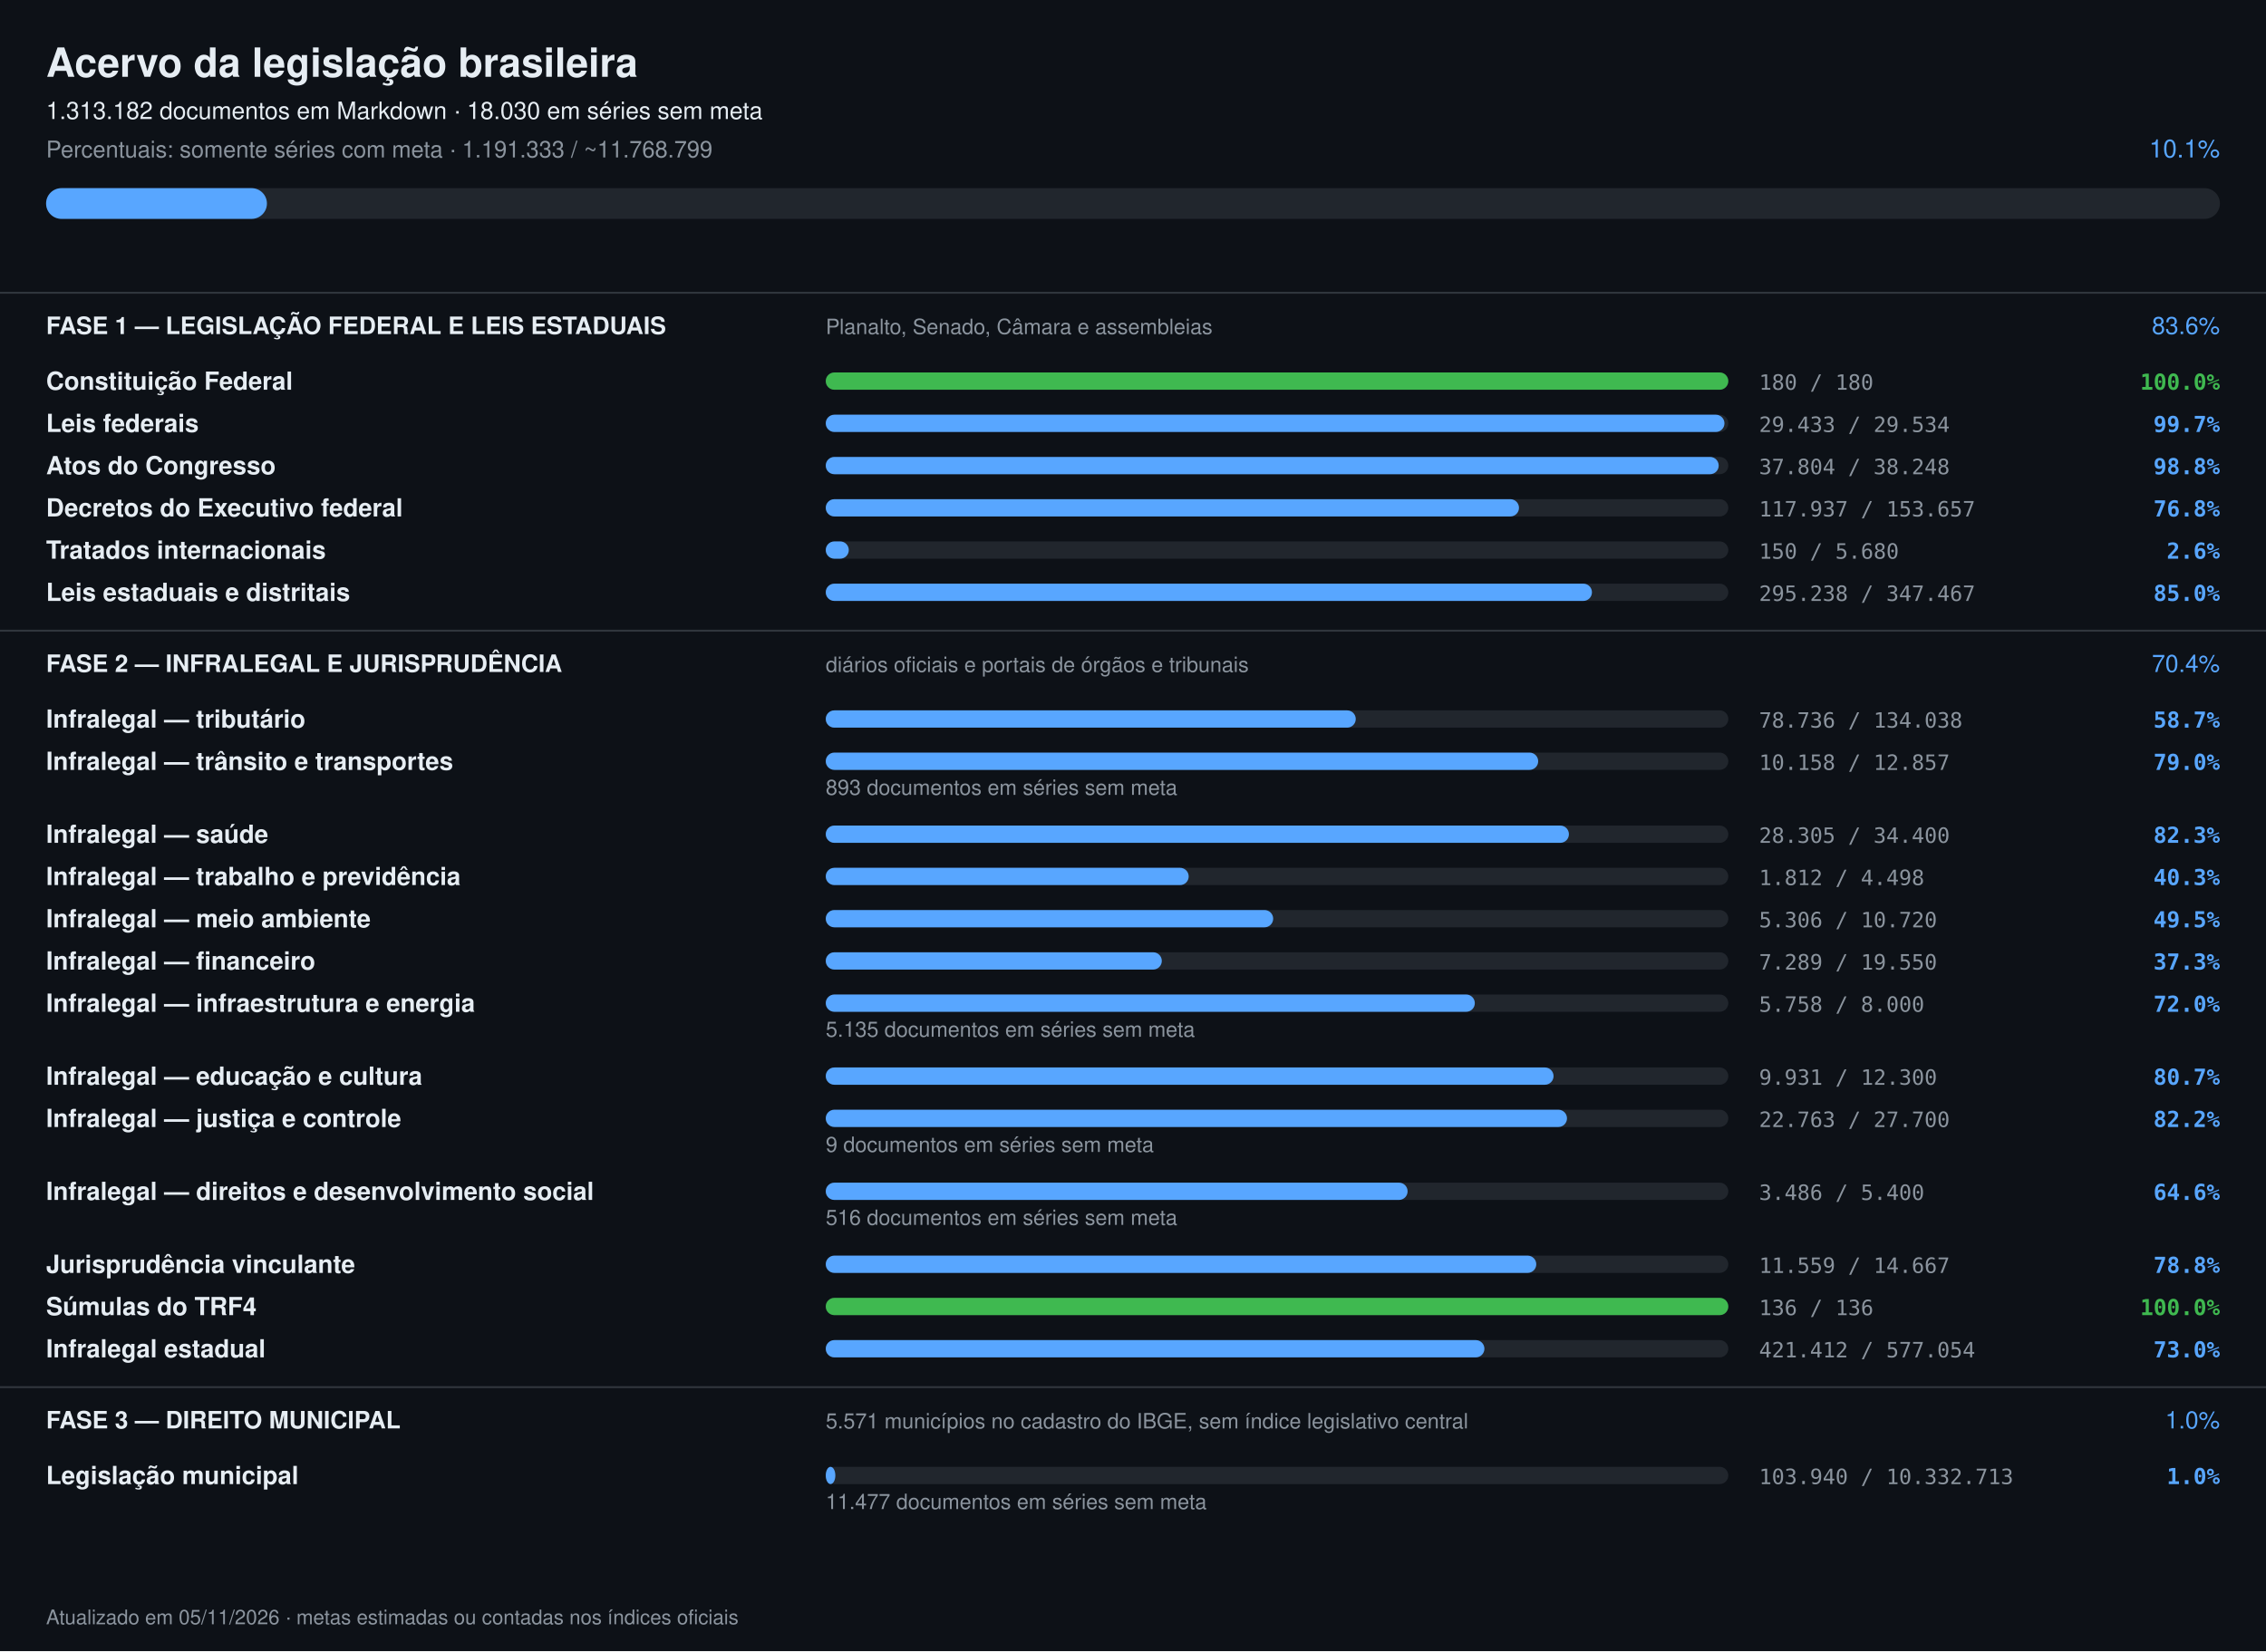
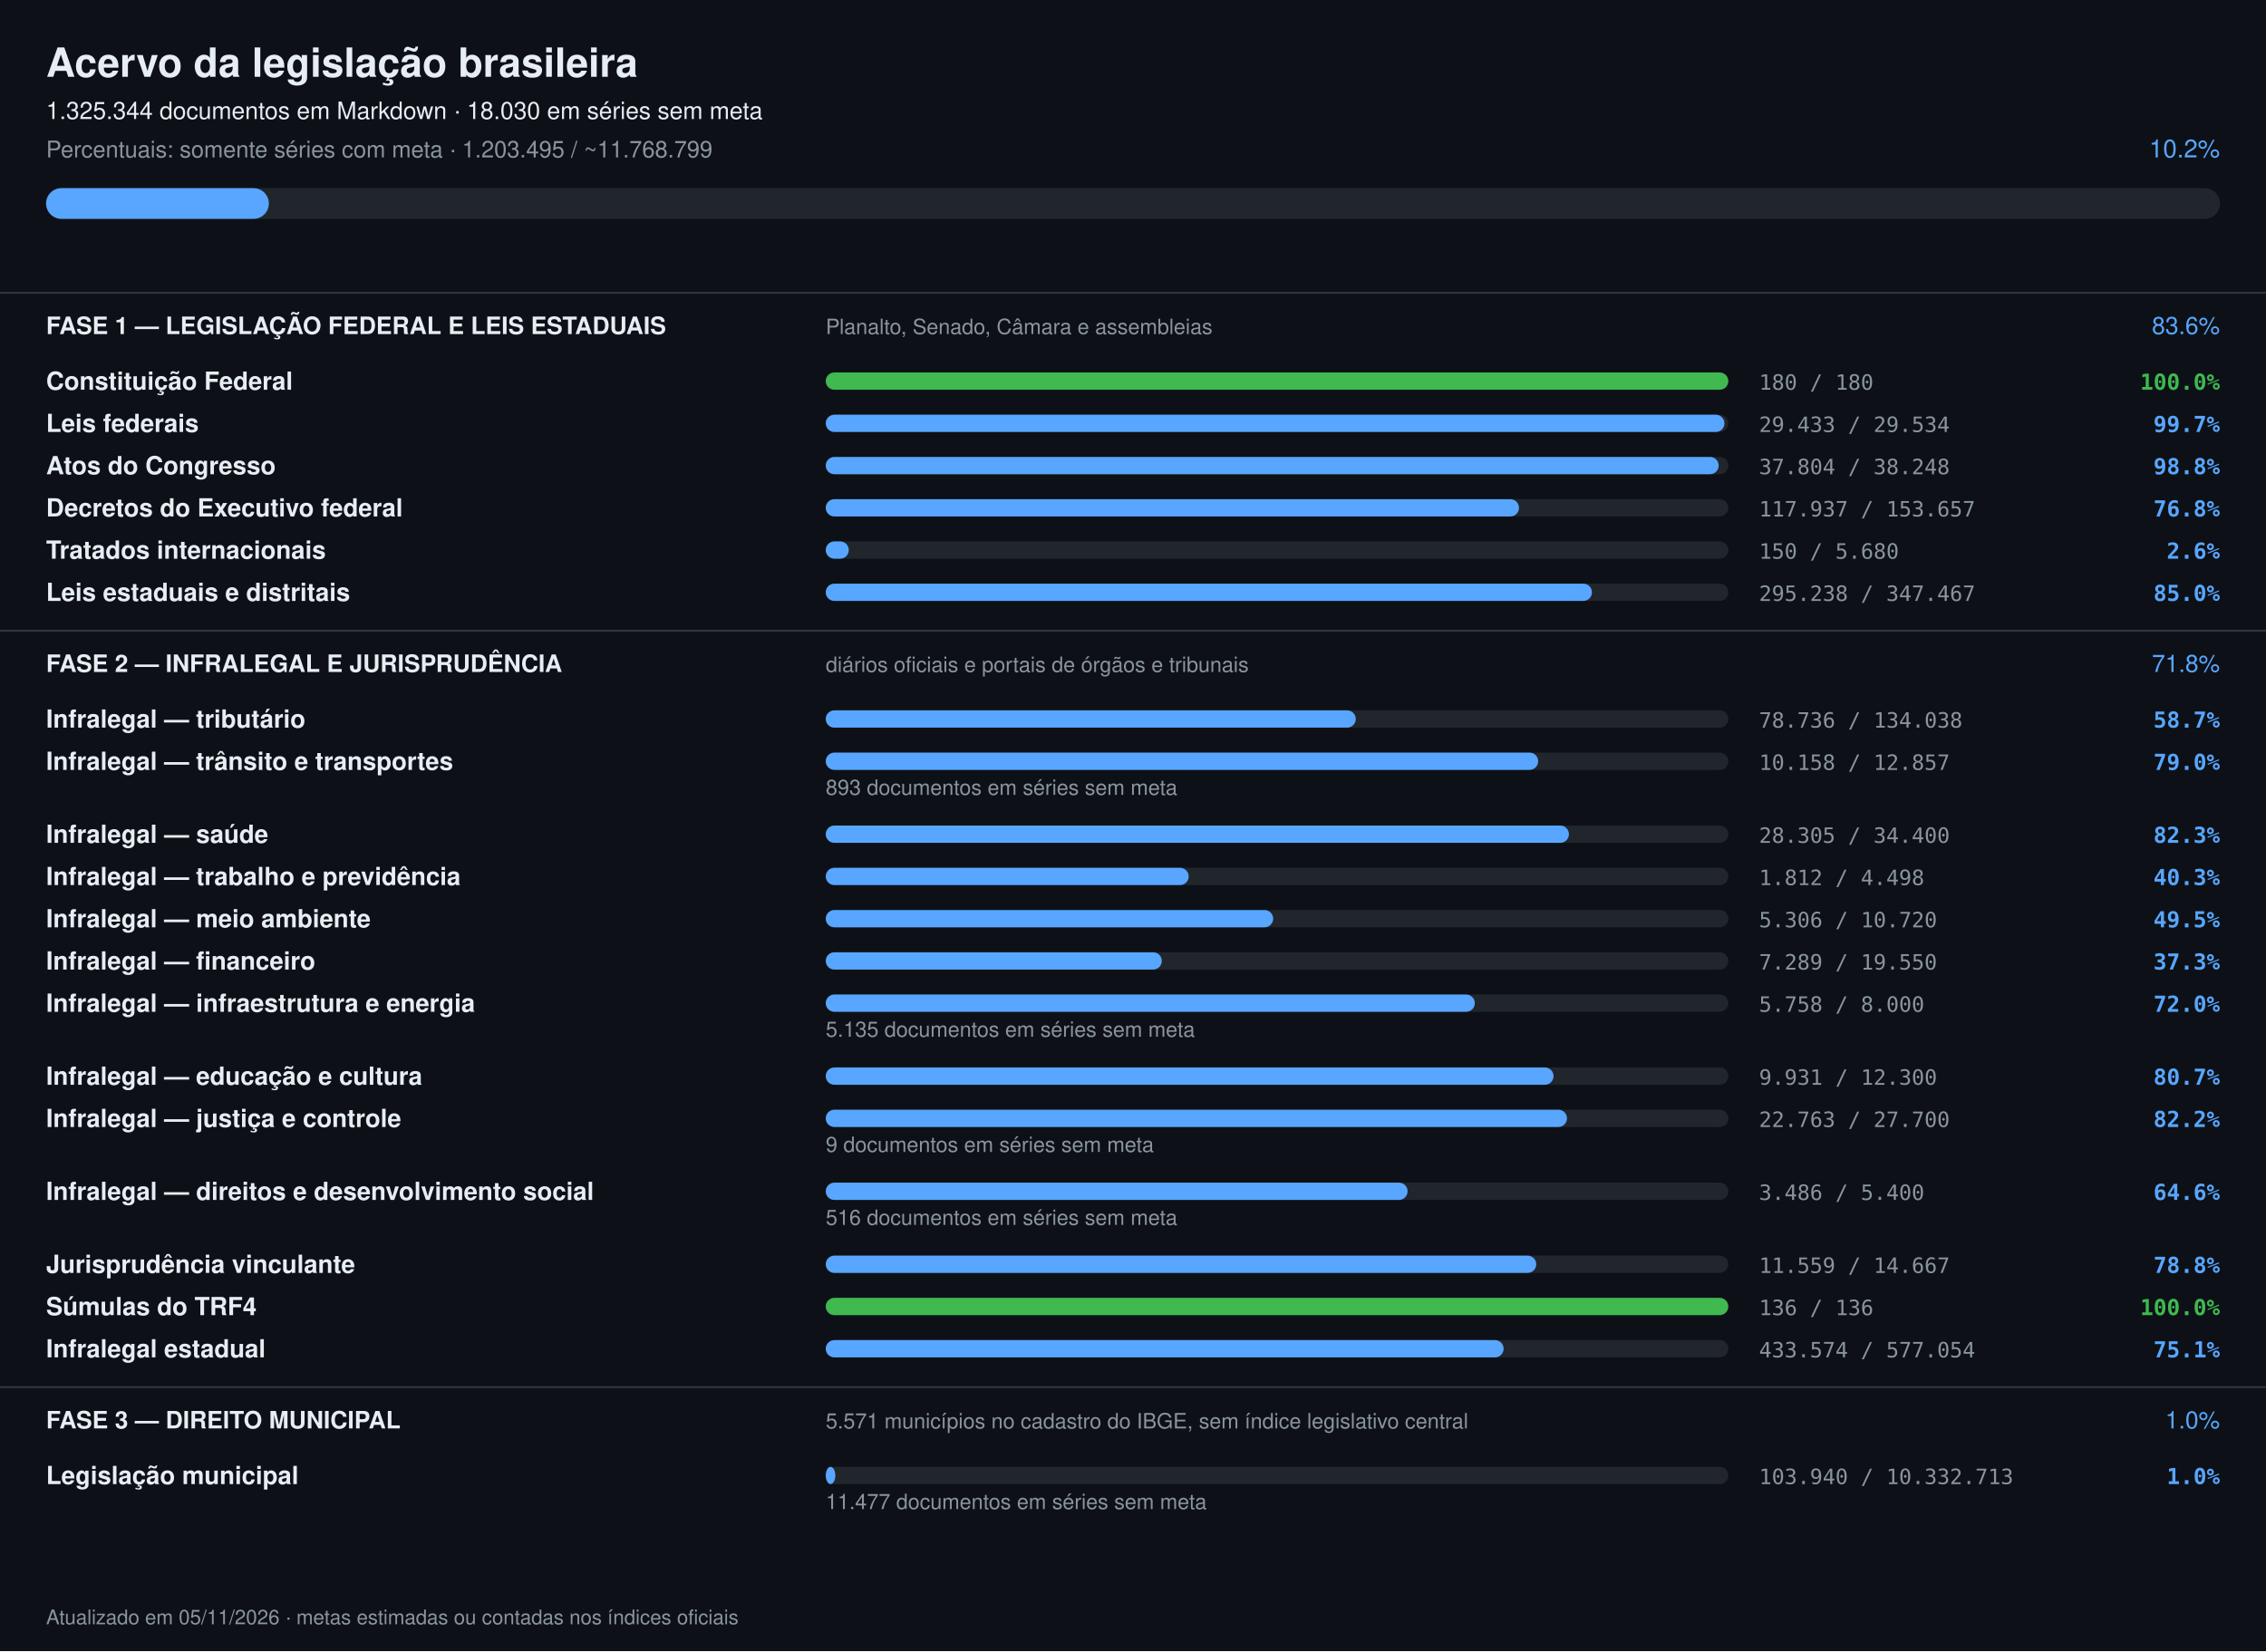
<svg xmlns="http://www.w3.org/2000/svg" width="1180" height="860" viewBox="0 0 1180 860" font-family="-apple-system,Segoe UI,Helvetica,Arial,sans-serif">
  <rect width="1180" height="860" fill="#0d1117" />
  <text x="24" y="40" font-size="21" font-weight="700" fill="#e6edf3">Acervo da legislação brasileira</text>
-   <text x="24" y="62" font-size="12.5" fill="#e6edf3">1.313.182 documentos em Markdown · 18.030 em séries sem meta</text>
-   <text x="24" y="82" font-size="12" fill="#8b949e">Percentuais: somente séries com meta · 1.191.333 / ~11.768.799</text>
-   <text x="1156" y="82" font-size="13" text-anchor="end" fill="#58a6ff">10.1%</text>
+   <text x="24" y="62" font-size="12.5" fill="#e6edf3">1.325.344 documentos em Markdown · 18.030 em séries sem meta</text>
+   <text x="24" y="82" font-size="12" fill="#8b949e">Percentuais: somente séries com meta · 1.203.495 / ~11.768.799</text>
+   <text x="1156" y="82" font-size="13" text-anchor="end" fill="#58a6ff">10.2%</text>
  <rect x="24" y="98" width="1132" height="16" rx="8" fill="#21262d" />
-   <rect x="24" y="98" width="115" height="16" rx="8" fill="#58a6ff" />
+   <rect x="24" y="98" width="116" height="16" rx="8" fill="#58a6ff" />
  <rect x="0" y="152" width="1180" height="1" fill="#30363d" />
  <text x="24" y="174" font-size="12.5" font-weight="700" fill="#e6edf3">FASE 1 — LEGISLAÇÃO FEDERAL E LEIS ESTADUAIS</text>
  <text x="430" y="174" font-size="11" fill="#8b949e">Planalto, Senado, Câmara e assembleias</text>
  <text x="1156" y="174" font-size="12.5" text-anchor="end" fill="#58a6ff">83.6%</text>
  <text x="24" y="203" font-size="13" font-weight="600" fill="#e6edf3">Constituição Federal</text>
  <rect x="430" y="194" width="470" height="9" rx="4.5" fill="#21262d" />
  <rect x="430" y="194" width="470" height="9" rx="4.5" fill="#3fb950" />
  <text x="916" y="203" font-size="11" fill="#8b949e" font-family="ui-monospace,monospace">180 / 180</text>
  <text x="1156" y="203" font-size="11.5" text-anchor="end" font-weight="600" fill="#3fb950" font-family="ui-monospace,monospace">100.0%</text>
  <text x="24" y="225" font-size="13" font-weight="600" fill="#e6edf3">Leis federais</text>
  <rect x="430" y="216" width="470" height="9" rx="4.5" fill="#21262d" />
  <rect x="430" y="216" width="468" height="9" rx="4.5" fill="#58a6ff" />
  <text x="916" y="225" font-size="11" fill="#8b949e" font-family="ui-monospace,monospace">29.433 / 29.534</text>
  <text x="1156" y="225" font-size="11.5" text-anchor="end" font-weight="600" fill="#58a6ff" font-family="ui-monospace,monospace">99.7%</text>
  <text x="24" y="247" font-size="13" font-weight="600" fill="#e6edf3">Atos do Congresso</text>
  <rect x="430" y="238" width="470" height="9" rx="4.5" fill="#21262d" />
  <rect x="430" y="238" width="465" height="9" rx="4.5" fill="#58a6ff" />
  <text x="916" y="247" font-size="11" fill="#8b949e" font-family="ui-monospace,monospace">37.804 / 38.248</text>
  <text x="1156" y="247" font-size="11.5" text-anchor="end" font-weight="600" fill="#58a6ff" font-family="ui-monospace,monospace">98.8%</text>
  <text x="24" y="269" font-size="13" font-weight="600" fill="#e6edf3">Decretos do Executivo federal</text>
  <rect x="430" y="260" width="470" height="9" rx="4.5" fill="#21262d" />
  <rect x="430" y="260" width="361" height="9" rx="4.5" fill="#58a6ff" />
  <text x="916" y="269" font-size="11" fill="#8b949e" font-family="ui-monospace,monospace">117.937 / 153.657</text>
  <text x="1156" y="269" font-size="11.5" text-anchor="end" font-weight="600" fill="#58a6ff" font-family="ui-monospace,monospace">76.8%</text>
  <text x="24" y="291" font-size="13" font-weight="600" fill="#e6edf3">Tratados internacionais</text>
  <rect x="430" y="282" width="470" height="9" rx="4.5" fill="#21262d" />
  <rect x="430" y="282" width="12" height="9" rx="4.5" fill="#58a6ff" />
  <text x="916" y="291" font-size="11" fill="#8b949e" font-family="ui-monospace,monospace">150 / 5.680</text>
  <text x="1156" y="291" font-size="11.5" text-anchor="end" font-weight="600" fill="#58a6ff" font-family="ui-monospace,monospace">2.6%</text>
  <text x="24" y="313" font-size="13" font-weight="600" fill="#e6edf3">Leis estaduais e distritais</text>
  <rect x="430" y="304" width="470" height="9" rx="4.5" fill="#21262d" />
  <rect x="430" y="304" width="399" height="9" rx="4.5" fill="#58a6ff" />
  <text x="916" y="313" font-size="11" fill="#8b949e" font-family="ui-monospace,monospace">295.238 / 347.467</text>
  <text x="1156" y="313" font-size="11.5" text-anchor="end" font-weight="600" fill="#58a6ff" font-family="ui-monospace,monospace">85.0%</text>
  <rect x="0" y="328" width="1180" height="1" fill="#30363d" />
  <text x="24" y="350" font-size="12.5" font-weight="700" fill="#e6edf3">FASE 2 — INFRALEGAL E JURISPRUDÊNCIA</text>
  <text x="430" y="350" font-size="11" fill="#8b949e">diários oficiais e portais de órgãos e tribunais</text>
-   <text x="1156" y="350" font-size="12.5" text-anchor="end" fill="#58a6ff">70.4%</text>
+   <text x="1156" y="350" font-size="12.5" text-anchor="end" fill="#58a6ff">71.8%</text>
  <text x="24" y="379" font-size="13" font-weight="600" fill="#e6edf3">Infralegal — tributário</text>
  <rect x="430" y="370" width="470" height="9" rx="4.5" fill="#21262d" />
  <rect x="430" y="370" width="276" height="9" rx="4.5" fill="#58a6ff" />
  <text x="916" y="379" font-size="11" fill="#8b949e" font-family="ui-monospace,monospace">78.736 / 134.038</text>
  <text x="1156" y="379" font-size="11.5" text-anchor="end" font-weight="600" fill="#58a6ff" font-family="ui-monospace,monospace">58.7%</text>
  <text x="24" y="401" font-size="13" font-weight="600" fill="#e6edf3">Infralegal — trânsito e transportes</text>
  <rect x="430" y="392" width="470" height="9" rx="4.5" fill="#21262d" />
  <rect x="430" y="392" width="371" height="9" rx="4.5" fill="#58a6ff" />
  <text x="916" y="401" font-size="11" fill="#8b949e" font-family="ui-monospace,monospace">10.158 / 12.857</text>
  <text x="1156" y="401" font-size="11.5" text-anchor="end" font-weight="600" fill="#58a6ff" font-family="ui-monospace,monospace">79.0%</text>
  <text x="430" y="414" font-size="11" fill="#8b949e">893 documentos em séries sem meta</text>
  <text x="24" y="439" font-size="13" font-weight="600" fill="#e6edf3">Infralegal — saúde</text>
  <rect x="430" y="430" width="470" height="9" rx="4.5" fill="#21262d" />
  <rect x="430" y="430" width="387" height="9" rx="4.5" fill="#58a6ff" />
  <text x="916" y="439" font-size="11" fill="#8b949e" font-family="ui-monospace,monospace">28.305 / 34.400</text>
  <text x="1156" y="439" font-size="11.5" text-anchor="end" font-weight="600" fill="#58a6ff" font-family="ui-monospace,monospace">82.3%</text>
  <text x="24" y="461" font-size="13" font-weight="600" fill="#e6edf3">Infralegal — trabalho e previdência</text>
  <rect x="430" y="452" width="470" height="9" rx="4.5" fill="#21262d" />
  <rect x="430" y="452" width="189" height="9" rx="4.5" fill="#58a6ff" />
  <text x="916" y="461" font-size="11" fill="#8b949e" font-family="ui-monospace,monospace">1.812 / 4.498</text>
  <text x="1156" y="461" font-size="11.5" text-anchor="end" font-weight="600" fill="#58a6ff" font-family="ui-monospace,monospace">40.3%</text>
  <text x="24" y="483" font-size="13" font-weight="600" fill="#e6edf3">Infralegal — meio ambiente</text>
  <rect x="430" y="474" width="470" height="9" rx="4.5" fill="#21262d" />
  <rect x="430" y="474" width="233" height="9" rx="4.5" fill="#58a6ff" />
  <text x="916" y="483" font-size="11" fill="#8b949e" font-family="ui-monospace,monospace">5.306 / 10.720</text>
  <text x="1156" y="483" font-size="11.5" text-anchor="end" font-weight="600" fill="#58a6ff" font-family="ui-monospace,monospace">49.5%</text>
  <text x="24" y="505" font-size="13" font-weight="600" fill="#e6edf3">Infralegal — financeiro</text>
  <rect x="430" y="496" width="470" height="9" rx="4.5" fill="#21262d" />
  <rect x="430" y="496" width="175" height="9" rx="4.5" fill="#58a6ff" />
  <text x="916" y="505" font-size="11" fill="#8b949e" font-family="ui-monospace,monospace">7.289 / 19.550</text>
  <text x="1156" y="505" font-size="11.5" text-anchor="end" font-weight="600" fill="#58a6ff" font-family="ui-monospace,monospace">37.3%</text>
  <text x="24" y="527" font-size="13" font-weight="600" fill="#e6edf3">Infralegal — infraestrutura e energia</text>
  <rect x="430" y="518" width="470" height="9" rx="4.5" fill="#21262d" />
  <rect x="430" y="518" width="338" height="9" rx="4.5" fill="#58a6ff" />
  <text x="916" y="527" font-size="11" fill="#8b949e" font-family="ui-monospace,monospace">5.758 / 8.000</text>
  <text x="1156" y="527" font-size="11.5" text-anchor="end" font-weight="600" fill="#58a6ff" font-family="ui-monospace,monospace">72.0%</text>
  <text x="430" y="540" font-size="11" fill="#8b949e">5.135 documentos em séries sem meta</text>
  <text x="24" y="565" font-size="13" font-weight="600" fill="#e6edf3">Infralegal — educação e cultura</text>
  <rect x="430" y="556" width="470" height="9" rx="4.5" fill="#21262d" />
  <rect x="430" y="556" width="379" height="9" rx="4.5" fill="#58a6ff" />
  <text x="916" y="565" font-size="11" fill="#8b949e" font-family="ui-monospace,monospace">9.931 / 12.300</text>
  <text x="1156" y="565" font-size="11.5" text-anchor="end" font-weight="600" fill="#58a6ff" font-family="ui-monospace,monospace">80.7%</text>
  <text x="24" y="587" font-size="13" font-weight="600" fill="#e6edf3">Infralegal — justiça e controle</text>
  <rect x="430" y="578" width="470" height="9" rx="4.5" fill="#21262d" />
  <rect x="430" y="578" width="386" height="9" rx="4.5" fill="#58a6ff" />
  <text x="916" y="587" font-size="11" fill="#8b949e" font-family="ui-monospace,monospace">22.763 / 27.700</text>
  <text x="1156" y="587" font-size="11.5" text-anchor="end" font-weight="600" fill="#58a6ff" font-family="ui-monospace,monospace">82.2%</text>
  <text x="430" y="600" font-size="11" fill="#8b949e">9 documentos em séries sem meta</text>
  <text x="24" y="625" font-size="13" font-weight="600" fill="#e6edf3">Infralegal — direitos e desenvolvimento social</text>
  <rect x="430" y="616" width="470" height="9" rx="4.5" fill="#21262d" />
  <rect x="430" y="616" width="303" height="9" rx="4.5" fill="#58a6ff" />
  <text x="916" y="625" font-size="11" fill="#8b949e" font-family="ui-monospace,monospace">3.486 / 5.400</text>
  <text x="1156" y="625" font-size="11.5" text-anchor="end" font-weight="600" fill="#58a6ff" font-family="ui-monospace,monospace">64.6%</text>
  <text x="430" y="638" font-size="11" fill="#8b949e">516 documentos em séries sem meta</text>
  <text x="24" y="663" font-size="13" font-weight="600" fill="#e6edf3">Jurisprudência vinculante</text>
  <rect x="430" y="654" width="470" height="9" rx="4.5" fill="#21262d" />
  <rect x="430" y="654" width="370" height="9" rx="4.5" fill="#58a6ff" />
  <text x="916" y="663" font-size="11" fill="#8b949e" font-family="ui-monospace,monospace">11.559 / 14.667</text>
  <text x="1156" y="663" font-size="11.5" text-anchor="end" font-weight="600" fill="#58a6ff" font-family="ui-monospace,monospace">78.8%</text>
  <text x="24" y="685" font-size="13" font-weight="600" fill="#e6edf3">Súmulas do TRF4</text>
  <rect x="430" y="676" width="470" height="9" rx="4.5" fill="#21262d" />
  <rect x="430" y="676" width="470" height="9" rx="4.5" fill="#3fb950" />
  <text x="916" y="685" font-size="11" fill="#8b949e" font-family="ui-monospace,monospace">136 / 136</text>
  <text x="1156" y="685" font-size="11.5" text-anchor="end" font-weight="600" fill="#3fb950" font-family="ui-monospace,monospace">100.0%</text>
  <text x="24" y="707" font-size="13" font-weight="600" fill="#e6edf3">Infralegal estadual</text>
  <rect x="430" y="698" width="470" height="9" rx="4.5" fill="#21262d" />
-   <rect x="430" y="698" width="343" height="9" rx="4.5" fill="#58a6ff" />
-   <text x="916" y="707" font-size="11" fill="#8b949e" font-family="ui-monospace,monospace">421.412 / 577.054</text>
-   <text x="1156" y="707" font-size="11.5" text-anchor="end" font-weight="600" fill="#58a6ff" font-family="ui-monospace,monospace">73.0%</text>
+   <rect x="430" y="698" width="353" height="9" rx="4.5" fill="#58a6ff" />
+   <text x="916" y="707" font-size="11" fill="#8b949e" font-family="ui-monospace,monospace">433.574 / 577.054</text>
+   <text x="1156" y="707" font-size="11.5" text-anchor="end" font-weight="600" fill="#58a6ff" font-family="ui-monospace,monospace">75.1%</text>
  <rect x="0" y="722" width="1180" height="1" fill="#30363d" />
  <text x="24" y="744" font-size="12.5" font-weight="700" fill="#e6edf3">FASE 3 — DIREITO MUNICIPAL</text>
  <text x="430" y="744" font-size="11" fill="#8b949e">5.571 municípios no cadastro do IBGE, sem índice legislativo central</text>
  <text x="1156" y="744" font-size="12.5" text-anchor="end" fill="#58a6ff">1.0%</text>
  <text x="24" y="773" font-size="13" font-weight="600" fill="#e6edf3">Legislação municipal</text>
  <rect x="430" y="764" width="470" height="9" rx="4.5" fill="#21262d" />
  <rect x="430" y="764" width="5" height="9" rx="4.5" fill="#58a6ff" />
  <text x="916" y="773" font-size="11" fill="#8b949e" font-family="ui-monospace,monospace">103.940 / 10.332.713</text>
  <text x="1156" y="773" font-size="11.5" text-anchor="end" font-weight="600" fill="#58a6ff" font-family="ui-monospace,monospace">1.0%</text>
  <text x="430" y="786" font-size="11" fill="#8b949e">11.477 documentos em séries sem meta</text>
  <text x="24" y="846" font-size="10.5" fill="#8b949e">Atualizado em 05/11/2026 · metas estimadas ou contadas nos índices oficiais</text>
</svg>
